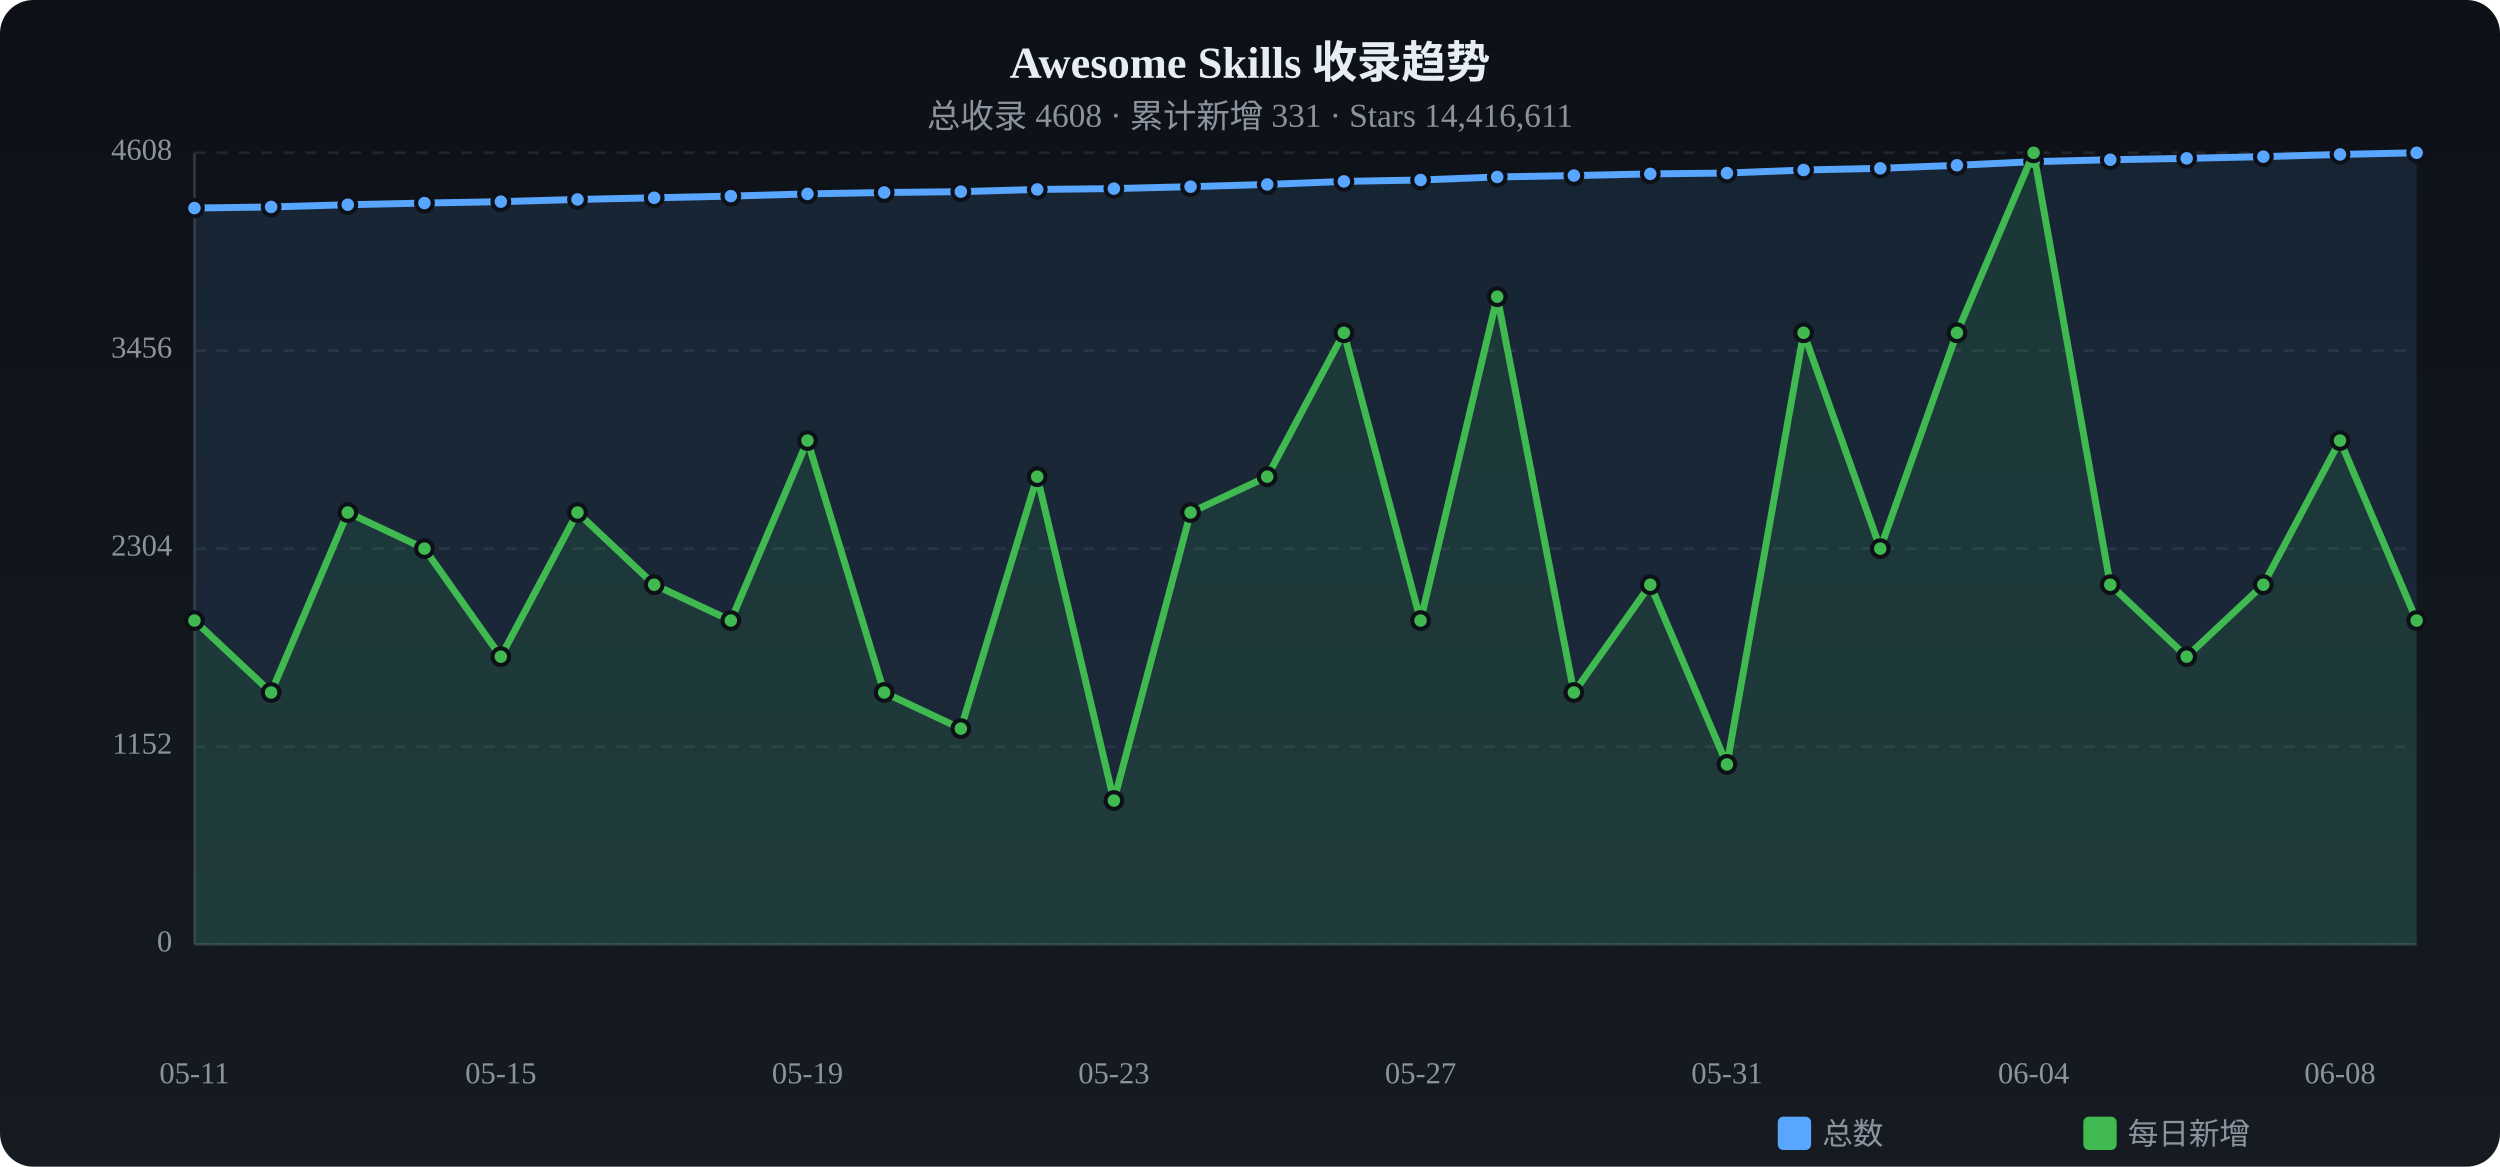
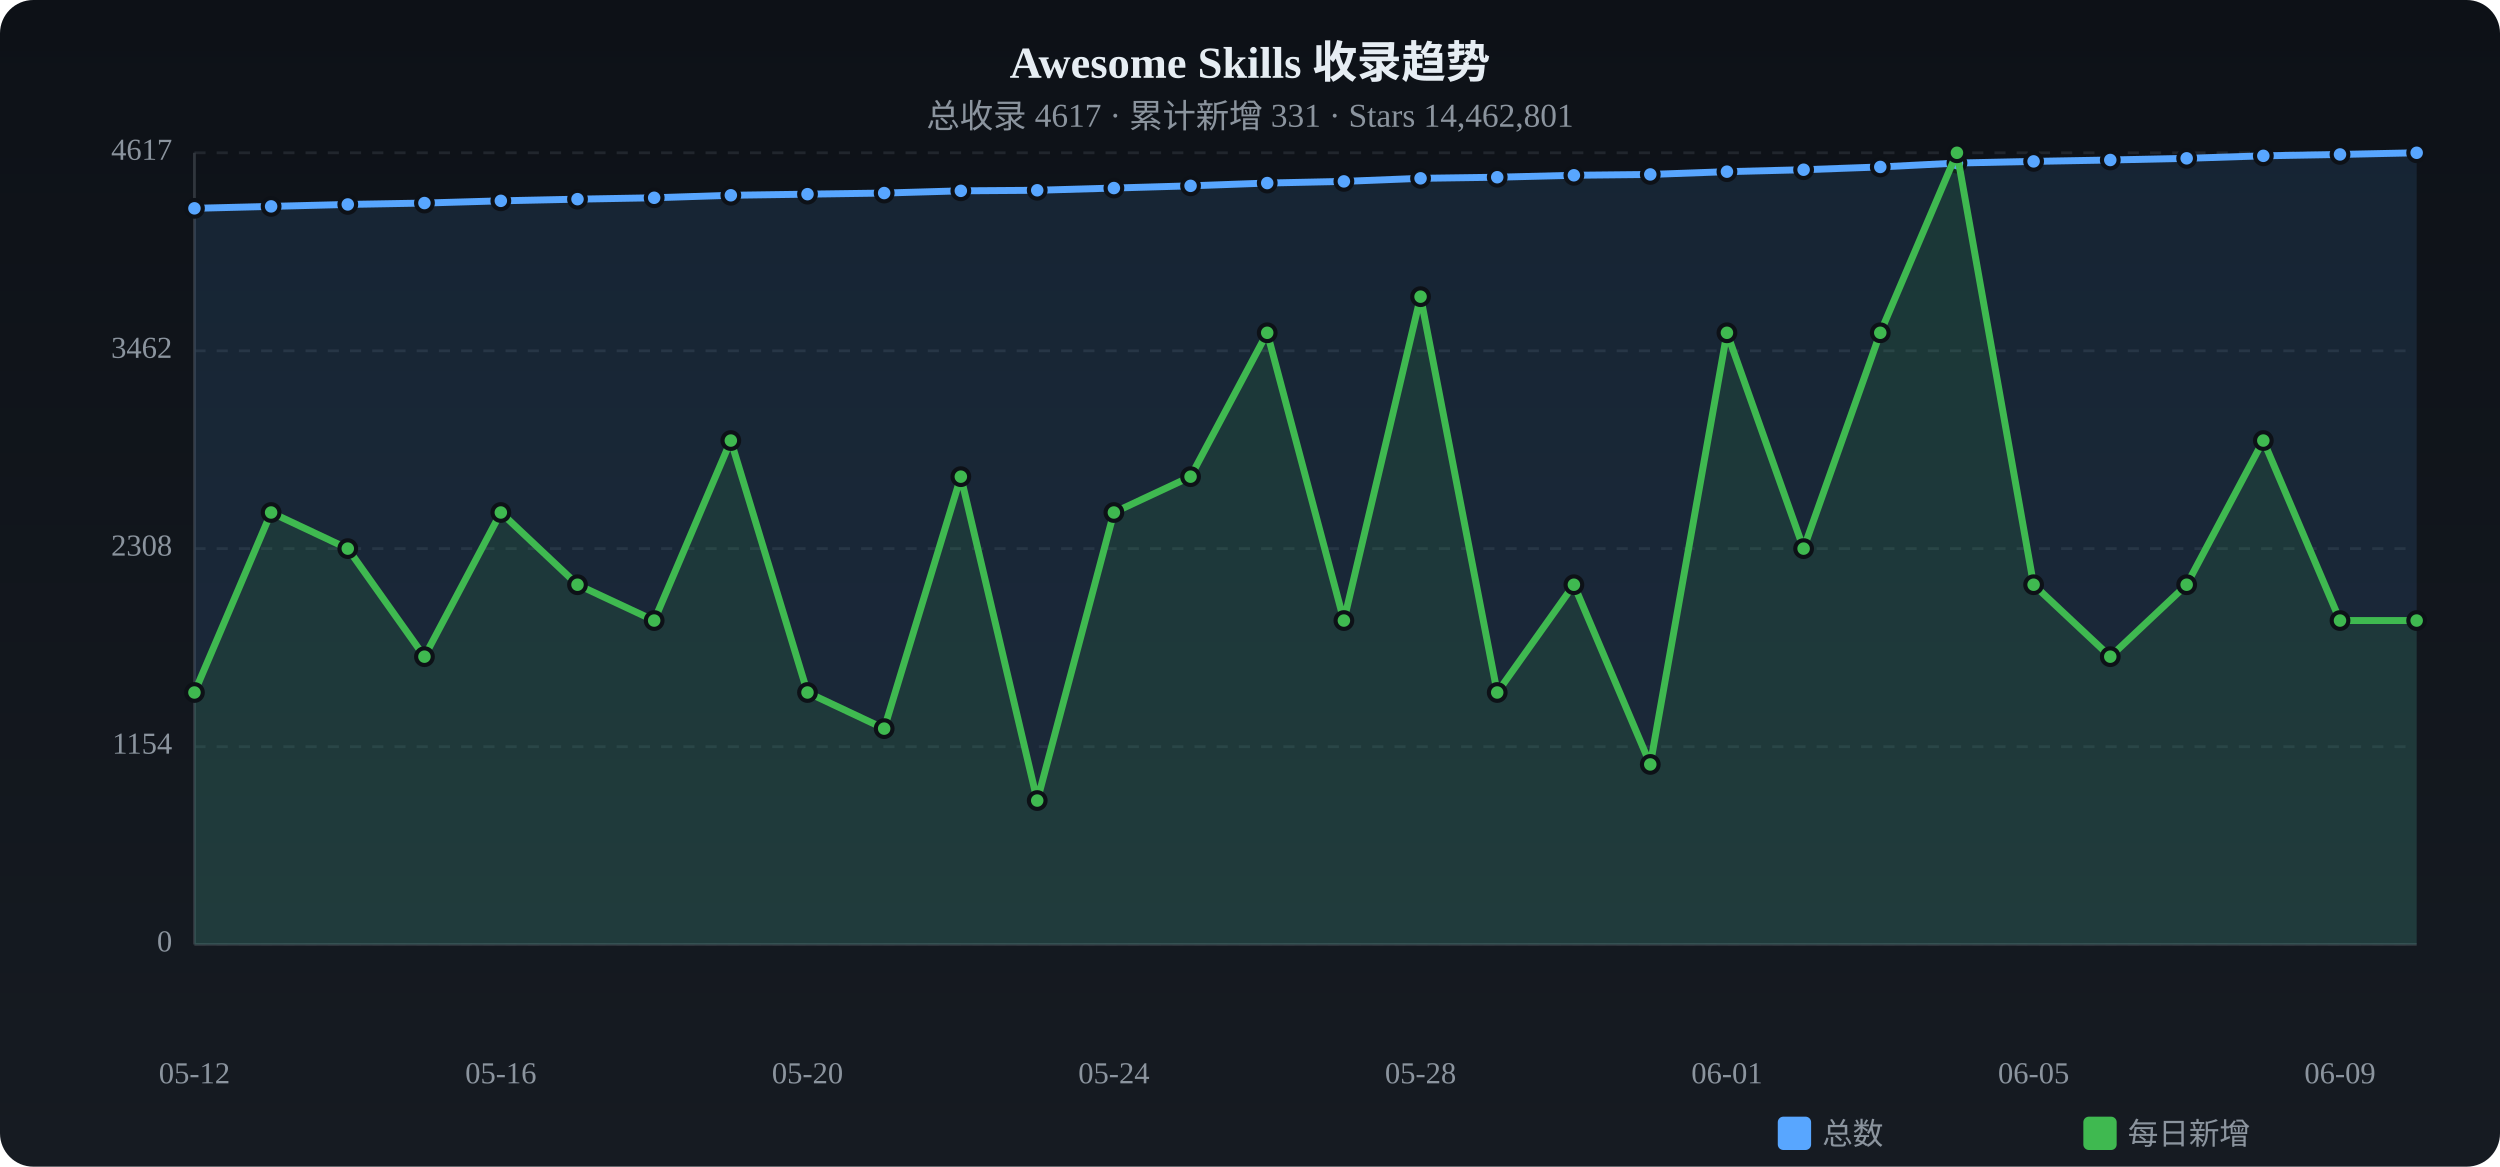
<svg xmlns="http://www.w3.org/2000/svg" viewBox="0 0 900 420" width="900" height="420">
  <defs>
    <linearGradient id="tbg" x1="0%" y1="0%" x2="0%" y2="100%">
      <stop offset="0%" stop-color="#0d1117" />
      <stop offset="100%" stop-color="#161b22" />
    </linearGradient>
  </defs>
  <rect width="900" height="420" rx="12" fill="url(#tbg)" />
  <text x="450.0" y="28" text-anchor="middle" fill="#e6edf3" font-size="16" font-weight="bold">Awesome Skills 收录趋势</text>
-   <text x="450.0" y="46" text-anchor="middle" fill="#8b949e" font-size="12">总收录 4608 · 累计新增 331 · Stars 14,416,611</text>
+   <text x="450.0" y="46" text-anchor="middle" fill="#8b949e" font-size="12">总收录 4617 · 累计新增 331 · Stars 14,462,801</text>
  <text x="62" y="340.0" text-anchor="end" fill="#8b949e" font-size="11" dominant-baseline="middle">0</text>
  <line x1="70" y1="340.0" x2="870" y2="340.0" stroke="#21262d" stroke-dasharray="4 4" />
-   <text x="62" y="268.8" text-anchor="end" fill="#8b949e" font-size="11" dominant-baseline="middle">1152</text>
+   <text x="62" y="268.8" text-anchor="end" fill="#8b949e" font-size="11" dominant-baseline="middle">1154</text>
  <line x1="70" y1="268.8" x2="870" y2="268.8" stroke="#21262d" stroke-dasharray="4 4" />
-   <text x="62" y="197.5" text-anchor="end" fill="#8b949e" font-size="11" dominant-baseline="middle">2304</text>
+   <text x="62" y="197.5" text-anchor="end" fill="#8b949e" font-size="11" dominant-baseline="middle">2308</text>
  <line x1="70" y1="197.5" x2="870" y2="197.5" stroke="#21262d" stroke-dasharray="4 4" />
-   <text x="62" y="126.2" text-anchor="end" fill="#8b949e" font-size="11" dominant-baseline="middle">3456</text>
-   <line x1="70" y1="126.2" x2="870" y2="126.2" stroke="#21262d" stroke-dasharray="4 4" />
-   <text x="62" y="55.0" text-anchor="end" fill="#8b949e" font-size="11" dominant-baseline="middle">4608</text>
+   <text x="62" y="126.3" text-anchor="end" fill="#8b949e" font-size="11" dominant-baseline="middle">3462</text>
+   <line x1="70" y1="126.3" x2="870" y2="126.3" stroke="#21262d" stroke-dasharray="4 4" />
+   <text x="62" y="55.0" text-anchor="end" fill="#8b949e" font-size="11" dominant-baseline="middle">4617</text>
  <line x1="70" y1="55.0" x2="870" y2="55.0" stroke="#21262d" stroke-dasharray="4 4" />
  <line x1="70" y1="55" x2="70" y2="340" stroke="#30363d" />
  <line x1="70" y1="340" x2="870" y2="340" stroke="#30363d" />
-   <path d="M70.0,74.9 L97.6,74.5 L125.2,73.7 L152.8,73.1 L180.3,72.6 L207.9,71.8 L235.5,71.2 L263.1,70.6 L290.7,69.8 L318.3,69.3 L345.9,69.0 L373.4,68.2 L401.0,67.9 L428.6,67.2 L456.2,66.4 L483.8,65.3 L511.4,64.8 L539.0,63.7 L566.6,63.2 L594.1,62.6 L621.7,62.3 L649.3,61.2 L676.9,60.6 L704.5,59.5 L732.1,58.2 L759.7,57.5 L787.2,57.0 L814.8,56.4 L842.4,55.6 L870.0,55.0 L870.0,340 L70.0,340 Z" fill="#58a6ff" opacity="0.12" />
-   <polyline points="70.0,74.9 97.6,74.5 125.2,73.7 152.8,73.1 180.3,72.6 207.9,71.8 235.5,71.2 263.1,70.6 290.7,69.8 318.3,69.3 345.9,69.0 373.4,68.2 401.0,67.9 428.6,67.2 456.2,66.4 483.8,65.3 511.4,64.8 539.0,63.7 566.6,63.2 594.1,62.6 621.7,62.3 649.3,61.2 676.9,60.6 704.5,59.5 732.1,58.2 759.7,57.5 787.2,57.0 814.8,56.4 842.4,55.6 870.0,55.0" fill="none" stroke="#58a6ff" stroke-width="2.5" stroke-linecap="round" stroke-linejoin="round" />
-   <circle cx="70.0" cy="74.9" r="3" fill="#58a6ff" stroke="#0d1117" stroke-width="1.5" />
-   <circle cx="97.6" cy="74.5" r="3" fill="#58a6ff" stroke="#0d1117" stroke-width="1.5" />
-   <circle cx="125.2" cy="73.7" r="3" fill="#58a6ff" stroke="#0d1117" stroke-width="1.5" />
+   <path d="M70.0,75.0 L97.6,74.3 L125.2,73.6 L152.8,73.1 L180.3,72.3 L207.9,71.7 L235.5,71.2 L263.1,70.3 L290.7,69.9 L318.3,69.5 L345.9,68.7 L373.4,68.5 L401.0,67.7 L428.6,66.9 L456.2,65.9 L483.8,65.3 L511.4,64.2 L539.0,63.8 L566.6,63.1 L594.1,62.8 L621.7,61.8 L649.3,61.1 L676.9,60.1 L704.5,58.7 L732.1,58.1 L759.7,57.6 L787.2,57.0 L814.8,56.1 L842.4,55.6 L870.0,55.0 L870.0,340 L70.0,340 Z" fill="#58a6ff" opacity="0.12" />
+   <polyline points="70.0,75.0 97.6,74.3 125.2,73.6 152.8,73.1 180.3,72.3 207.9,71.7 235.5,71.2 263.1,70.3 290.7,69.9 318.3,69.5 345.9,68.7 373.4,68.5 401.0,67.7 428.6,66.9 456.2,65.9 483.8,65.3 511.4,64.2 539.0,63.8 566.6,63.1 594.1,62.8 621.7,61.8 649.3,61.1 676.9,60.1 704.5,58.7 732.1,58.1 759.7,57.6 787.2,57.0 814.8,56.1 842.4,55.6 870.0,55.0" fill="none" stroke="#58a6ff" stroke-width="2.5" stroke-linecap="round" stroke-linejoin="round" />
+   <circle cx="70.0" cy="75.0" r="3" fill="#58a6ff" stroke="#0d1117" stroke-width="1.5" />
+   <circle cx="97.6" cy="74.3" r="3" fill="#58a6ff" stroke="#0d1117" stroke-width="1.5" />
+   <circle cx="125.2" cy="73.6" r="3" fill="#58a6ff" stroke="#0d1117" stroke-width="1.5" />
  <circle cx="152.8" cy="73.1" r="3" fill="#58a6ff" stroke="#0d1117" stroke-width="1.5" />
-   <circle cx="180.3" cy="72.6" r="3" fill="#58a6ff" stroke="#0d1117" stroke-width="1.5" />
-   <circle cx="207.9" cy="71.8" r="3" fill="#58a6ff" stroke="#0d1117" stroke-width="1.5" />
+   <circle cx="180.3" cy="72.3" r="3" fill="#58a6ff" stroke="#0d1117" stroke-width="1.5" />
+   <circle cx="207.9" cy="71.7" r="3" fill="#58a6ff" stroke="#0d1117" stroke-width="1.5" />
  <circle cx="235.5" cy="71.2" r="3" fill="#58a6ff" stroke="#0d1117" stroke-width="1.5" />
-   <circle cx="263.1" cy="70.6" r="3" fill="#58a6ff" stroke="#0d1117" stroke-width="1.5" />
-   <circle cx="290.7" cy="69.8" r="3" fill="#58a6ff" stroke="#0d1117" stroke-width="1.5" />
-   <circle cx="318.3" cy="69.3" r="3" fill="#58a6ff" stroke="#0d1117" stroke-width="1.5" />
-   <circle cx="345.9" cy="69.0" r="3" fill="#58a6ff" stroke="#0d1117" stroke-width="1.5" />
-   <circle cx="373.4" cy="68.2" r="3" fill="#58a6ff" stroke="#0d1117" stroke-width="1.5" />
-   <circle cx="401.0" cy="67.9" r="3" fill="#58a6ff" stroke="#0d1117" stroke-width="1.5" />
-   <circle cx="428.6" cy="67.2" r="3" fill="#58a6ff" stroke="#0d1117" stroke-width="1.5" />
-   <circle cx="456.2" cy="66.4" r="3" fill="#58a6ff" stroke="#0d1117" stroke-width="1.5" />
+   <circle cx="263.1" cy="70.3" r="3" fill="#58a6ff" stroke="#0d1117" stroke-width="1.5" />
+   <circle cx="290.7" cy="69.9" r="3" fill="#58a6ff" stroke="#0d1117" stroke-width="1.5" />
+   <circle cx="318.3" cy="69.5" r="3" fill="#58a6ff" stroke="#0d1117" stroke-width="1.5" />
+   <circle cx="345.9" cy="68.7" r="3" fill="#58a6ff" stroke="#0d1117" stroke-width="1.5" />
+   <circle cx="373.4" cy="68.5" r="3" fill="#58a6ff" stroke="#0d1117" stroke-width="1.5" />
+   <circle cx="401.0" cy="67.7" r="3" fill="#58a6ff" stroke="#0d1117" stroke-width="1.5" />
+   <circle cx="428.6" cy="66.9" r="3" fill="#58a6ff" stroke="#0d1117" stroke-width="1.5" />
+   <circle cx="456.2" cy="65.9" r="3" fill="#58a6ff" stroke="#0d1117" stroke-width="1.5" />
  <circle cx="483.8" cy="65.3" r="3" fill="#58a6ff" stroke="#0d1117" stroke-width="1.5" />
-   <circle cx="511.4" cy="64.8" r="3" fill="#58a6ff" stroke="#0d1117" stroke-width="1.5" />
-   <circle cx="539.0" cy="63.7" r="3" fill="#58a6ff" stroke="#0d1117" stroke-width="1.5" />
-   <circle cx="566.6" cy="63.2" r="3" fill="#58a6ff" stroke="#0d1117" stroke-width="1.5" />
-   <circle cx="594.1" cy="62.6" r="3" fill="#58a6ff" stroke="#0d1117" stroke-width="1.5" />
-   <circle cx="621.7" cy="62.3" r="3" fill="#58a6ff" stroke="#0d1117" stroke-width="1.5" />
-   <circle cx="649.3" cy="61.2" r="3" fill="#58a6ff" stroke="#0d1117" stroke-width="1.5" />
-   <circle cx="676.9" cy="60.6" r="3" fill="#58a6ff" stroke="#0d1117" stroke-width="1.5" />
-   <circle cx="704.5" cy="59.5" r="3" fill="#58a6ff" stroke="#0d1117" stroke-width="1.5" />
-   <circle cx="732.1" cy="58.2" r="3" fill="#58a6ff" stroke="#0d1117" stroke-width="1.5" />
-   <circle cx="759.7" cy="57.5" r="3" fill="#58a6ff" stroke="#0d1117" stroke-width="1.5" />
+   <circle cx="511.4" cy="64.2" r="3" fill="#58a6ff" stroke="#0d1117" stroke-width="1.5" />
+   <circle cx="539.0" cy="63.8" r="3" fill="#58a6ff" stroke="#0d1117" stroke-width="1.5" />
+   <circle cx="566.6" cy="63.1" r="3" fill="#58a6ff" stroke="#0d1117" stroke-width="1.5" />
+   <circle cx="594.1" cy="62.8" r="3" fill="#58a6ff" stroke="#0d1117" stroke-width="1.5" />
+   <circle cx="621.7" cy="61.8" r="3" fill="#58a6ff" stroke="#0d1117" stroke-width="1.5" />
+   <circle cx="649.3" cy="61.1" r="3" fill="#58a6ff" stroke="#0d1117" stroke-width="1.5" />
+   <circle cx="676.9" cy="60.1" r="3" fill="#58a6ff" stroke="#0d1117" stroke-width="1.5" />
+   <circle cx="704.5" cy="58.7" r="3" fill="#58a6ff" stroke="#0d1117" stroke-width="1.5" />
+   <circle cx="732.1" cy="58.1" r="3" fill="#58a6ff" stroke="#0d1117" stroke-width="1.5" />
+   <circle cx="759.7" cy="57.6" r="3" fill="#58a6ff" stroke="#0d1117" stroke-width="1.5" />
  <circle cx="787.2" cy="57.0" r="3" fill="#58a6ff" stroke="#0d1117" stroke-width="1.5" />
-   <circle cx="814.8" cy="56.4" r="3" fill="#58a6ff" stroke="#0d1117" stroke-width="1.5" />
+   <circle cx="814.8" cy="56.1" r="3" fill="#58a6ff" stroke="#0d1117" stroke-width="1.5" />
  <circle cx="842.4" cy="55.6" r="3" fill="#58a6ff" stroke="#0d1117" stroke-width="1.5" />
  <circle cx="870.0" cy="55.0" r="3" fill="#58a6ff" stroke="#0d1117" stroke-width="1.5" />
-   <path d="M70.0,223.4 L97.6,249.3 L125.2,184.5 L152.8,197.5 L180.3,236.4 L207.9,184.5 L235.5,210.5 L263.1,223.4 L290.7,158.6 L318.3,249.3 L345.9,262.3 L373.4,171.6 L401.0,288.2 L428.6,184.5 L456.2,171.6 L483.8,119.8 L511.4,223.4 L539.0,106.8 L566.6,249.3 L594.1,210.5 L621.7,275.2 L649.3,119.8 L676.9,197.5 L704.5,119.8 L732.1,55.0 L759.7,210.5 L787.2,236.4 L814.8,210.5 L842.4,158.6 L870.0,223.4 L870.0,340 L70.0,340 Z" fill="#3fb950" opacity="0.12" />
-   <polyline points="70.0,223.4 97.6,249.3 125.2,184.5 152.8,197.5 180.3,236.4 207.9,184.5 235.5,210.5 263.1,223.4 290.7,158.6 318.3,249.3 345.9,262.3 373.4,171.6 401.0,288.2 428.6,184.5 456.2,171.6 483.8,119.8 511.4,223.4 539.0,106.8 566.6,249.3 594.1,210.5 621.7,275.2 649.3,119.8 676.9,197.5 704.5,119.8 732.1,55.0 759.7,210.5 787.2,236.4 814.8,210.5 842.4,158.6 870.0,223.4" fill="none" stroke="#3fb950" stroke-width="2.5" stroke-linecap="round" stroke-linejoin="round" />
-   <circle cx="70.0" cy="223.4" r="3" fill="#3fb950" stroke="#0d1117" stroke-width="1.5" />
-   <circle cx="97.6" cy="249.3" r="3" fill="#3fb950" stroke="#0d1117" stroke-width="1.5" />
-   <circle cx="125.2" cy="184.5" r="3" fill="#3fb950" stroke="#0d1117" stroke-width="1.5" />
-   <circle cx="152.8" cy="197.5" r="3" fill="#3fb950" stroke="#0d1117" stroke-width="1.5" />
-   <circle cx="180.3" cy="236.4" r="3" fill="#3fb950" stroke="#0d1117" stroke-width="1.5" />
-   <circle cx="207.9" cy="184.5" r="3" fill="#3fb950" stroke="#0d1117" stroke-width="1.5" />
-   <circle cx="235.5" cy="210.5" r="3" fill="#3fb950" stroke="#0d1117" stroke-width="1.5" />
-   <circle cx="263.1" cy="223.4" r="3" fill="#3fb950" stroke="#0d1117" stroke-width="1.5" />
-   <circle cx="290.7" cy="158.6" r="3" fill="#3fb950" stroke="#0d1117" stroke-width="1.5" />
-   <circle cx="318.3" cy="249.3" r="3" fill="#3fb950" stroke="#0d1117" stroke-width="1.5" />
-   <circle cx="345.9" cy="262.3" r="3" fill="#3fb950" stroke="#0d1117" stroke-width="1.5" />
-   <circle cx="373.4" cy="171.6" r="3" fill="#3fb950" stroke="#0d1117" stroke-width="1.5" />
-   <circle cx="401.0" cy="288.2" r="3" fill="#3fb950" stroke="#0d1117" stroke-width="1.5" />
-   <circle cx="428.6" cy="184.5" r="3" fill="#3fb950" stroke="#0d1117" stroke-width="1.5" />
-   <circle cx="456.2" cy="171.6" r="3" fill="#3fb950" stroke="#0d1117" stroke-width="1.5" />
-   <circle cx="483.8" cy="119.8" r="3" fill="#3fb950" stroke="#0d1117" stroke-width="1.5" />
-   <circle cx="511.4" cy="223.4" r="3" fill="#3fb950" stroke="#0d1117" stroke-width="1.5" />
-   <circle cx="539.0" cy="106.8" r="3" fill="#3fb950" stroke="#0d1117" stroke-width="1.5" />
-   <circle cx="566.6" cy="249.3" r="3" fill="#3fb950" stroke="#0d1117" stroke-width="1.5" />
-   <circle cx="594.1" cy="210.5" r="3" fill="#3fb950" stroke="#0d1117" stroke-width="1.5" />
-   <circle cx="621.7" cy="275.2" r="3" fill="#3fb950" stroke="#0d1117" stroke-width="1.5" />
-   <circle cx="649.3" cy="119.8" r="3" fill="#3fb950" stroke="#0d1117" stroke-width="1.5" />
-   <circle cx="676.9" cy="197.5" r="3" fill="#3fb950" stroke="#0d1117" stroke-width="1.5" />
-   <circle cx="704.5" cy="119.8" r="3" fill="#3fb950" stroke="#0d1117" stroke-width="1.5" />
-   <circle cx="732.1" cy="55.0" r="3" fill="#3fb950" stroke="#0d1117" stroke-width="1.5" />
-   <circle cx="759.7" cy="210.5" r="3" fill="#3fb950" stroke="#0d1117" stroke-width="1.5" />
-   <circle cx="787.2" cy="236.4" r="3" fill="#3fb950" stroke="#0d1117" stroke-width="1.5" />
-   <circle cx="814.8" cy="210.5" r="3" fill="#3fb950" stroke="#0d1117" stroke-width="1.5" />
-   <circle cx="842.4" cy="158.6" r="3" fill="#3fb950" stroke="#0d1117" stroke-width="1.5" />
+   <path d="M70.0,249.3 L97.6,184.5 L125.2,197.5 L152.8,236.4 L180.3,184.5 L207.9,210.5 L235.5,223.4 L263.1,158.6 L290.7,249.3 L318.3,262.3 L345.9,171.6 L373.4,288.2 L401.0,184.5 L428.6,171.6 L456.2,119.8 L483.8,223.4 L511.4,106.8 L539.0,249.3 L566.6,210.5 L594.1,275.2 L621.7,119.8 L649.3,197.5 L676.9,119.8 L704.5,55.0 L732.1,210.5 L759.7,236.4 L787.2,210.5 L814.8,158.6 L842.4,223.4 L870.0,223.4 L870.0,340 L70.0,340 Z" fill="#3fb950" opacity="0.12" />
+   <polyline points="70.0,249.3 97.6,184.5 125.2,197.5 152.8,236.4 180.3,184.5 207.9,210.5 235.5,223.4 263.1,158.6 290.7,249.3 318.3,262.3 345.9,171.6 373.4,288.2 401.0,184.5 428.6,171.6 456.2,119.8 483.8,223.4 511.4,106.8 539.0,249.3 566.6,210.5 594.1,275.2 621.7,119.8 649.3,197.5 676.9,119.8 704.5,55.0 732.1,210.5 759.7,236.4 787.2,210.5 814.8,158.6 842.4,223.4 870.0,223.4" fill="none" stroke="#3fb950" stroke-width="2.5" stroke-linecap="round" stroke-linejoin="round" />
+   <circle cx="70.0" cy="249.3" r="3" fill="#3fb950" stroke="#0d1117" stroke-width="1.5" />
+   <circle cx="97.6" cy="184.5" r="3" fill="#3fb950" stroke="#0d1117" stroke-width="1.5" />
+   <circle cx="125.2" cy="197.5" r="3" fill="#3fb950" stroke="#0d1117" stroke-width="1.5" />
+   <circle cx="152.8" cy="236.4" r="3" fill="#3fb950" stroke="#0d1117" stroke-width="1.5" />
+   <circle cx="180.3" cy="184.5" r="3" fill="#3fb950" stroke="#0d1117" stroke-width="1.5" />
+   <circle cx="207.9" cy="210.5" r="3" fill="#3fb950" stroke="#0d1117" stroke-width="1.5" />
+   <circle cx="235.5" cy="223.4" r="3" fill="#3fb950" stroke="#0d1117" stroke-width="1.5" />
+   <circle cx="263.1" cy="158.6" r="3" fill="#3fb950" stroke="#0d1117" stroke-width="1.5" />
+   <circle cx="290.7" cy="249.3" r="3" fill="#3fb950" stroke="#0d1117" stroke-width="1.5" />
+   <circle cx="318.3" cy="262.3" r="3" fill="#3fb950" stroke="#0d1117" stroke-width="1.5" />
+   <circle cx="345.9" cy="171.6" r="3" fill="#3fb950" stroke="#0d1117" stroke-width="1.5" />
+   <circle cx="373.4" cy="288.2" r="3" fill="#3fb950" stroke="#0d1117" stroke-width="1.5" />
+   <circle cx="401.0" cy="184.5" r="3" fill="#3fb950" stroke="#0d1117" stroke-width="1.5" />
+   <circle cx="428.6" cy="171.6" r="3" fill="#3fb950" stroke="#0d1117" stroke-width="1.5" />
+   <circle cx="456.2" cy="119.8" r="3" fill="#3fb950" stroke="#0d1117" stroke-width="1.5" />
+   <circle cx="483.8" cy="223.4" r="3" fill="#3fb950" stroke="#0d1117" stroke-width="1.5" />
+   <circle cx="511.4" cy="106.8" r="3" fill="#3fb950" stroke="#0d1117" stroke-width="1.5" />
+   <circle cx="539.0" cy="249.3" r="3" fill="#3fb950" stroke="#0d1117" stroke-width="1.5" />
+   <circle cx="566.6" cy="210.5" r="3" fill="#3fb950" stroke="#0d1117" stroke-width="1.5" />
+   <circle cx="594.1" cy="275.2" r="3" fill="#3fb950" stroke="#0d1117" stroke-width="1.5" />
+   <circle cx="621.7" cy="119.8" r="3" fill="#3fb950" stroke="#0d1117" stroke-width="1.5" />
+   <circle cx="649.3" cy="197.5" r="3" fill="#3fb950" stroke="#0d1117" stroke-width="1.5" />
+   <circle cx="676.9" cy="119.8" r="3" fill="#3fb950" stroke="#0d1117" stroke-width="1.5" />
+   <circle cx="704.5" cy="55.0" r="3" fill="#3fb950" stroke="#0d1117" stroke-width="1.5" />
+   <circle cx="732.1" cy="210.5" r="3" fill="#3fb950" stroke="#0d1117" stroke-width="1.5" />
+   <circle cx="759.7" cy="236.4" r="3" fill="#3fb950" stroke="#0d1117" stroke-width="1.5" />
+   <circle cx="787.2" cy="210.5" r="3" fill="#3fb950" stroke="#0d1117" stroke-width="1.5" />
+   <circle cx="814.8" cy="158.6" r="3" fill="#3fb950" stroke="#0d1117" stroke-width="1.5" />
+   <circle cx="842.4" cy="223.4" r="3" fill="#3fb950" stroke="#0d1117" stroke-width="1.5" />
  <circle cx="870.0" cy="223.4" r="3" fill="#3fb950" stroke="#0d1117" stroke-width="1.5" />
-   <text x="70.0" y="390" text-anchor="middle" fill="#8b949e" font-size="11">05-11</text>
-   <text x="180.3" y="390" text-anchor="middle" fill="#8b949e" font-size="11">05-15</text>
-   <text x="290.7" y="390" text-anchor="middle" fill="#8b949e" font-size="11">05-19</text>
-   <text x="401.0" y="390" text-anchor="middle" fill="#8b949e" font-size="11">05-23</text>
-   <text x="511.4" y="390" text-anchor="middle" fill="#8b949e" font-size="11">05-27</text>
-   <text x="621.7" y="390" text-anchor="middle" fill="#8b949e" font-size="11">05-31</text>
-   <text x="732.1" y="390" text-anchor="middle" fill="#8b949e" font-size="11">06-04</text>
-   <text x="842.4" y="390" text-anchor="middle" fill="#8b949e" font-size="11">06-08</text>
+   <text x="70.0" y="390" text-anchor="middle" fill="#8b949e" font-size="11">05-12</text>
+   <text x="180.3" y="390" text-anchor="middle" fill="#8b949e" font-size="11">05-16</text>
+   <text x="290.7" y="390" text-anchor="middle" fill="#8b949e" font-size="11">05-20</text>
+   <text x="401.0" y="390" text-anchor="middle" fill="#8b949e" font-size="11">05-24</text>
+   <text x="511.4" y="390" text-anchor="middle" fill="#8b949e" font-size="11">05-28</text>
+   <text x="621.7" y="390" text-anchor="middle" fill="#8b949e" font-size="11">06-01</text>
+   <text x="732.1" y="390" text-anchor="middle" fill="#8b949e" font-size="11">06-05</text>
+   <text x="842.4" y="390" text-anchor="middle" fill="#8b949e" font-size="11">06-09</text>
  <rect x="640" y="402" width="12" height="12" rx="2" fill="#58a6ff" />
  <text x="656" y="412" fill="#8b949e" font-size="11">总数</text>
  <rect x="750" y="402" width="12" height="12" rx="2" fill="#3fb950" />
  <text x="766" y="412" fill="#8b949e" font-size="11">每日新增</text>
</svg>
